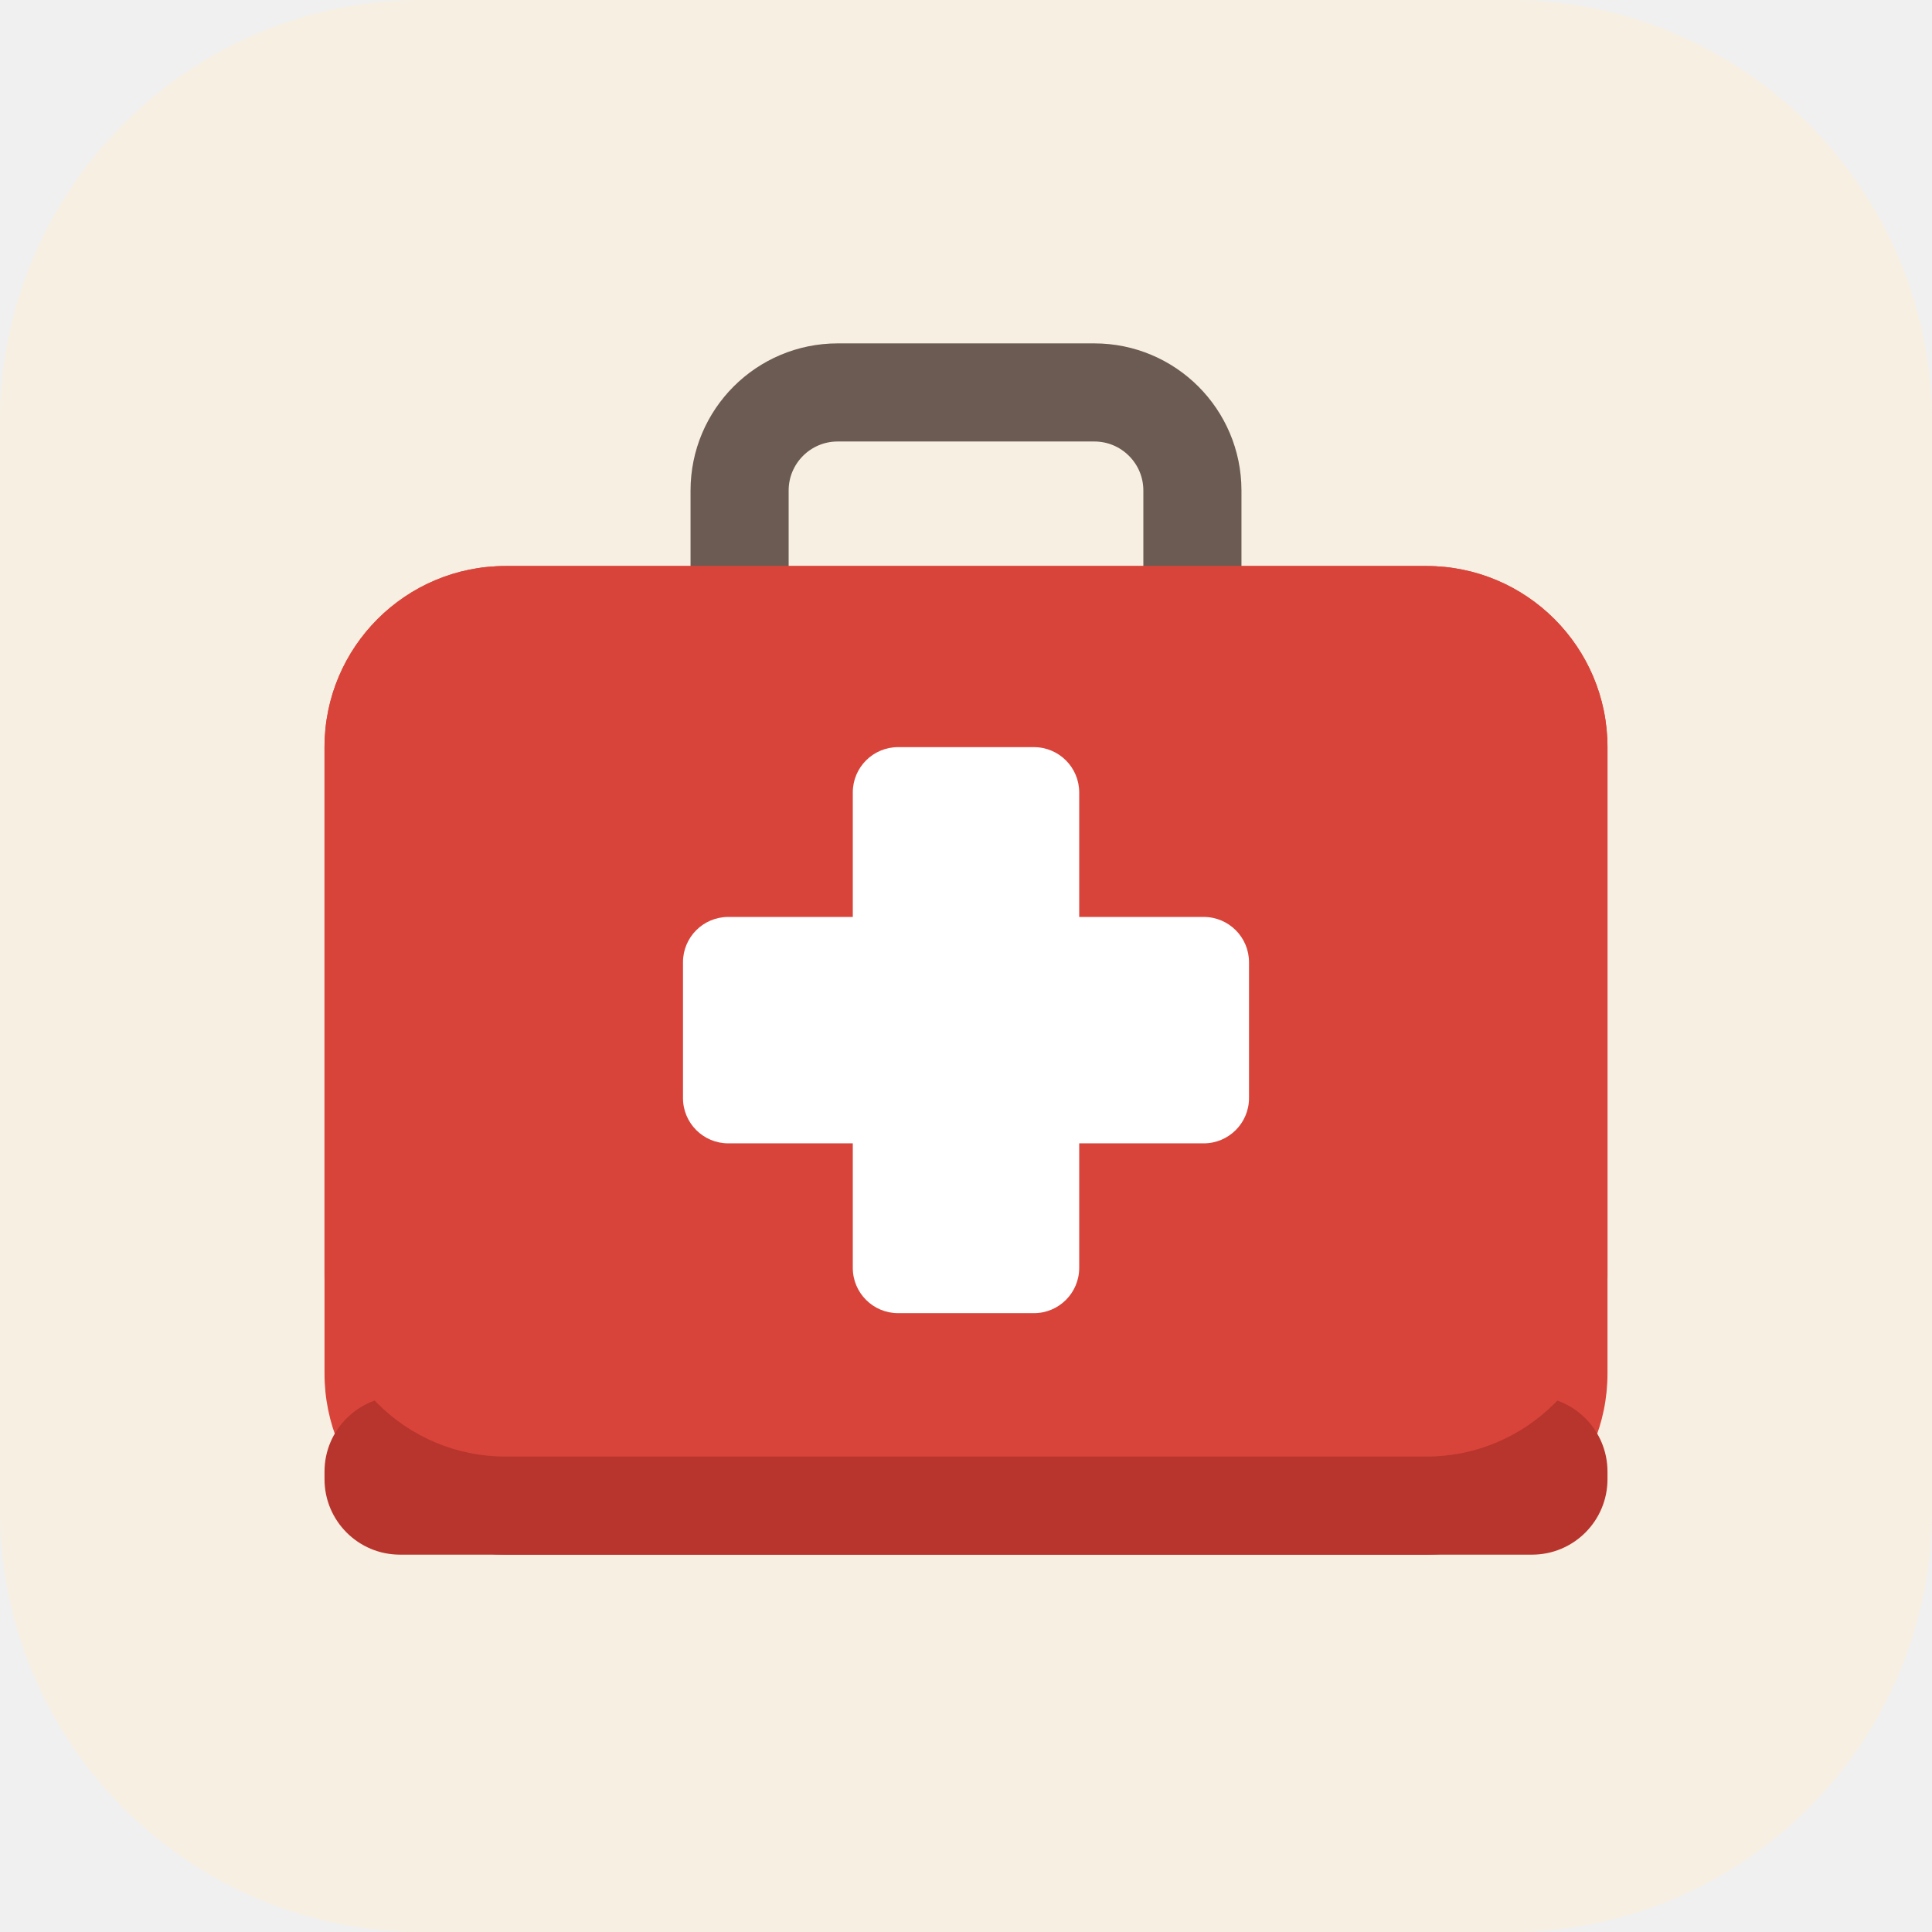
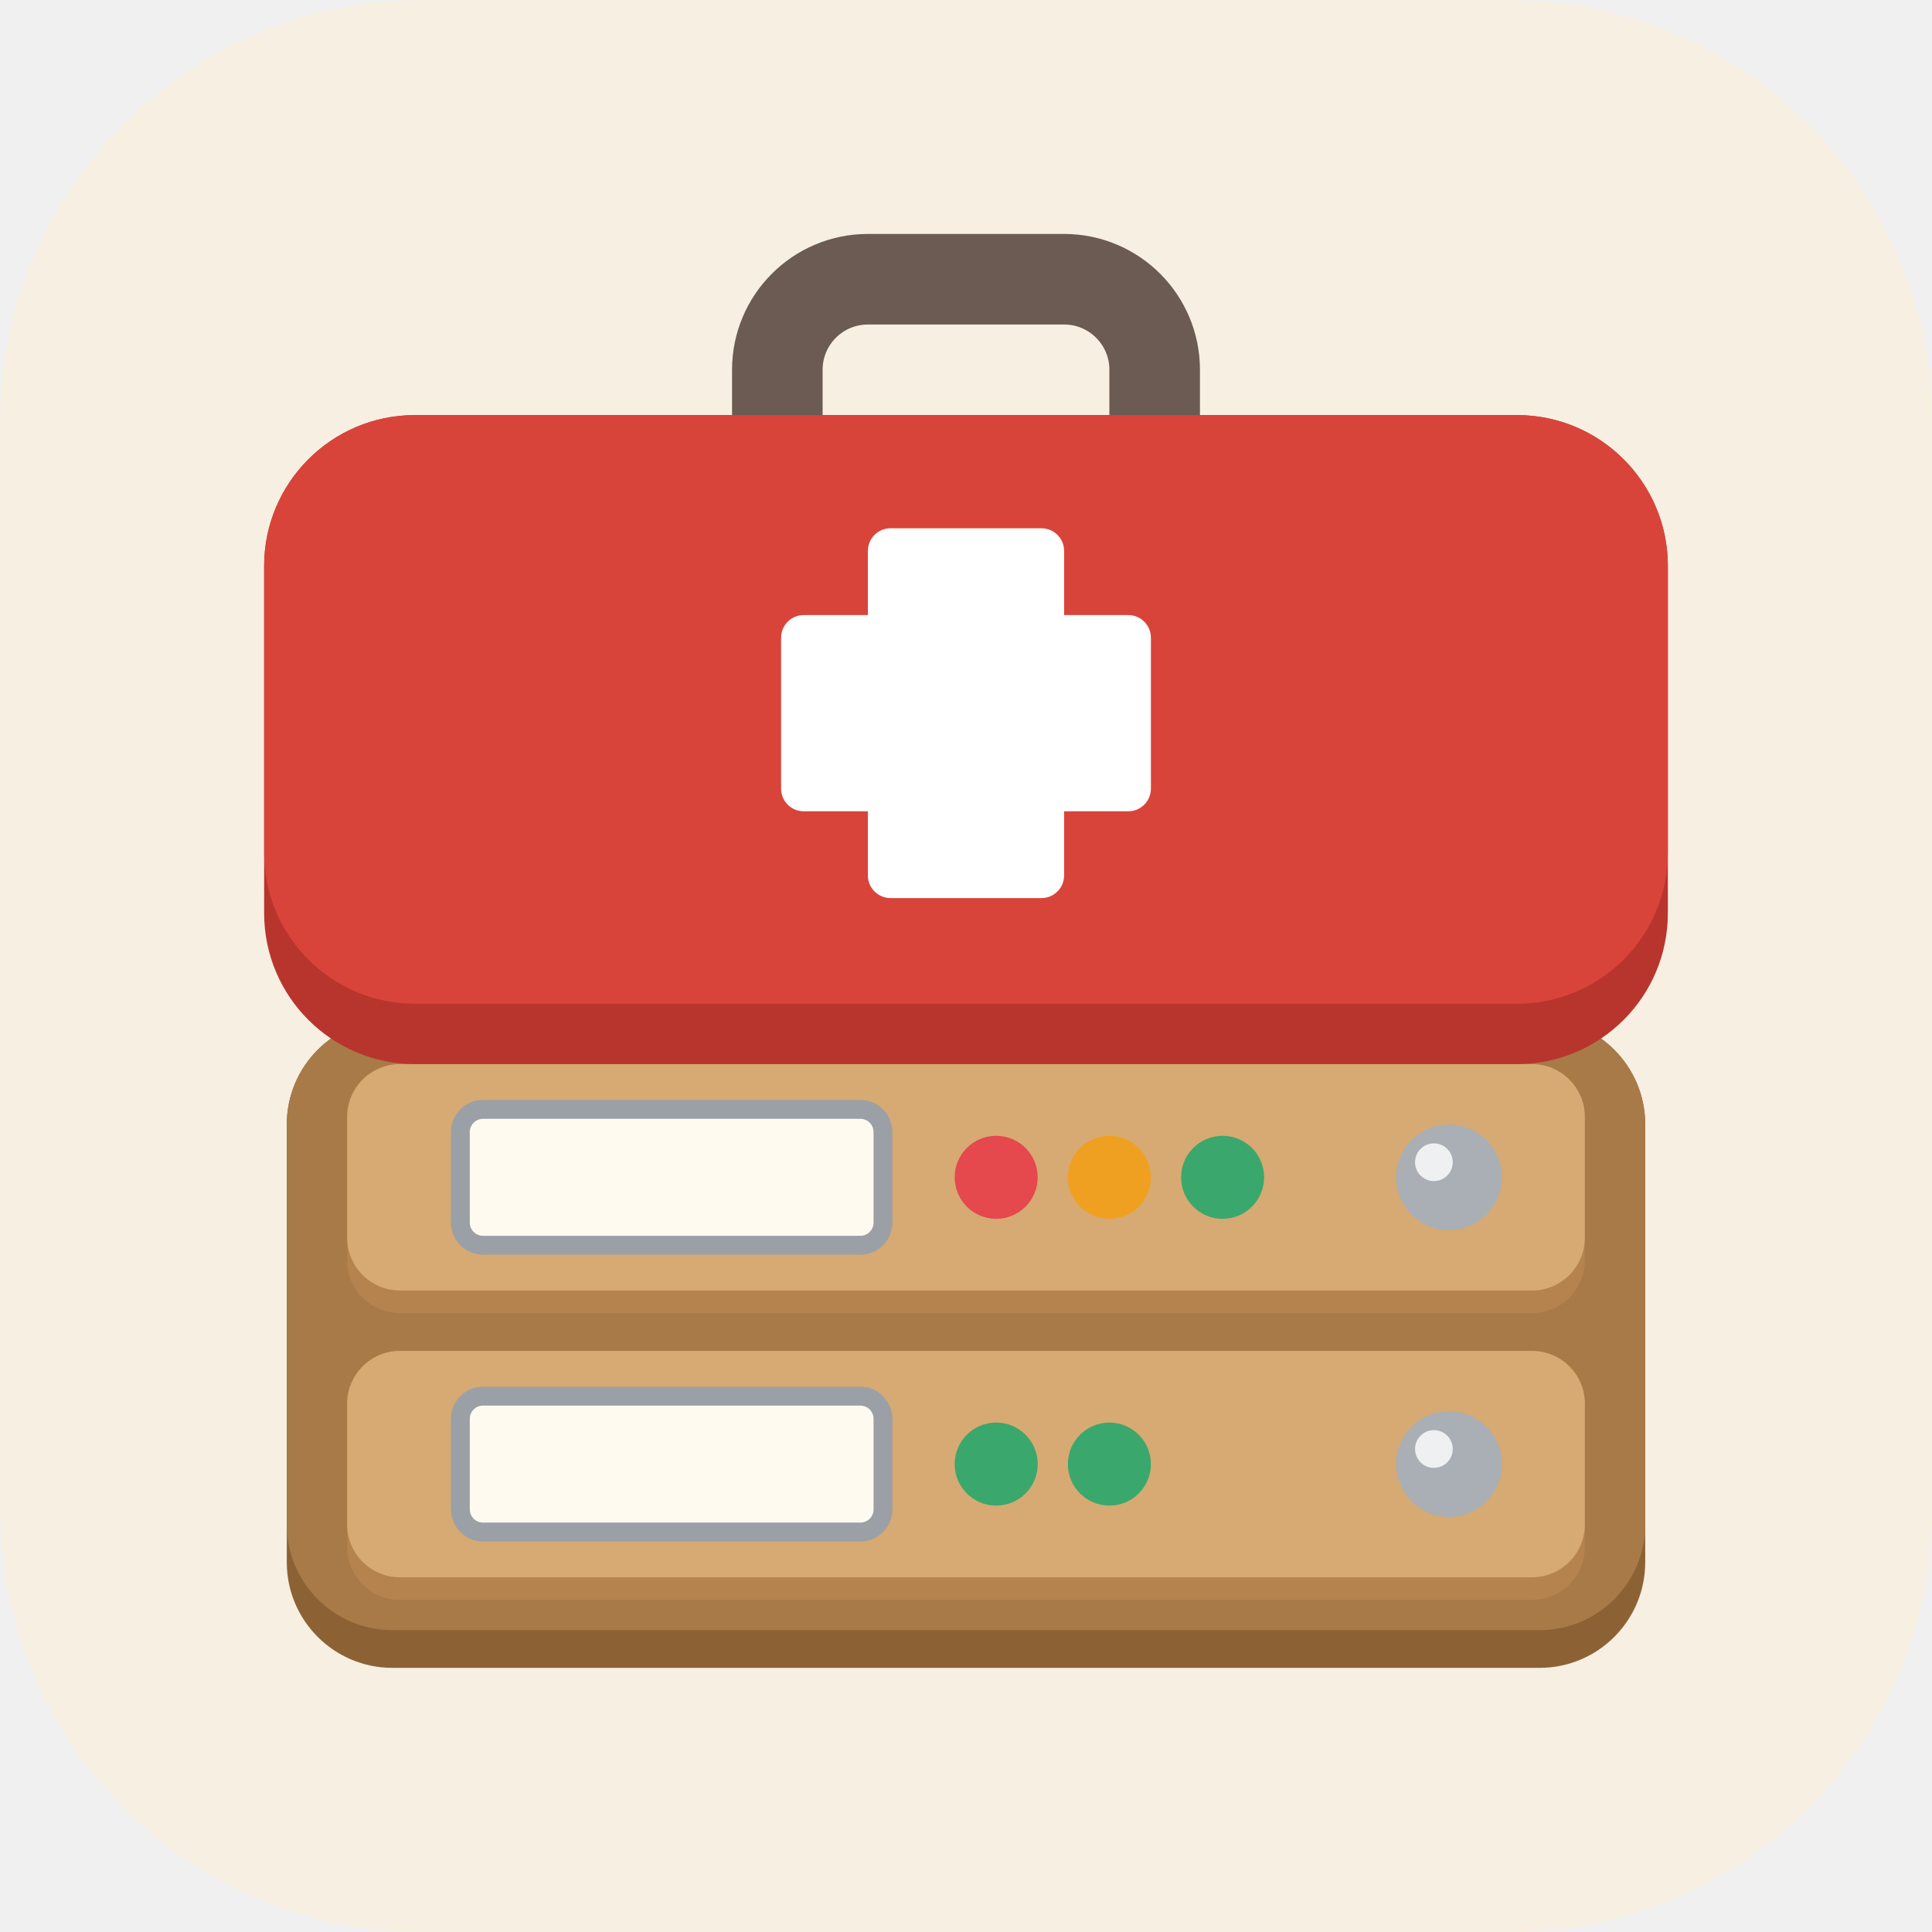
<svg xmlns="http://www.w3.org/2000/svg" viewBox="0 0 512 512">
  <rect width="512" height="512" rx="112" fill="#f7efe1" />
-   <path d="M196 160v-30a26 26 0 0 1 26-26h68a26 26 0 0 1 26 26v30" fill="none" stroke="#6b5b52" stroke-width="26" />
-   <rect x="86" y="150" width="340" height="262" rx="48" fill="#d9443a" />
-   <rect x="86" y="370" width="340" height="42" rx="20" fill="#b8352d" />
-   <rect x="86" y="150" width="340" height="236" rx="48" fill="#d9443a" />
-   <rect x="226" y="198" width="60" height="150" rx="12" fill="#fff" />
-   <rect x="181" y="243" width="150" height="60" rx="12" fill="#fff" />
+   <path d="M206 120v-22a24 24 0 0 1 24-24h52a24 24 0 0 1 24 24v22" fill="none" stroke="#6b5b52" stroke-width="24" />
+   <rect x="76" y="270" width="360" height="172" rx="28" fill="#8c6235" />
+   <rect x="76" y="270" width="360" height="162" rx="28" fill="#a87a47" />
+   <rect x="92" y="282" width="328" height="66" rx="14" fill="#b4834e" />
+   <rect x="92" y="282" width="328" height="60" rx="14" fill="#d6aa72" />
+   <rect x="92" y="358" width="328" height="66" rx="14" fill="#b4834e" />
+   <rect x="92" y="358" width="328" height="60" rx="14" fill="#d6aa72" />
+   <rect x="122" y="294" width="112" height="36" rx="6" fill="#fffaf0" stroke="#9aa0a6" stroke-width="5" />
+   <rect x="122" y="370" width="112" height="36" rx="6" fill="#fffaf0" stroke="#9aa0a6" stroke-width="5" />
+   <circle cx="264" cy="312" r="11" fill="#e5484d" />
+   <circle cx="294" cy="312" r="11" fill="#f0a020" />
+   <circle cx="324" cy="312" r="11" fill="#3aa76d" />
+   <circle cx="264" cy="388" r="11" fill="#3aa76d" />
+   <circle cx="294" cy="388" r="11" fill="#3aa76d" />
+   <circle cx="384" cy="312" r="14" fill="#a9afb5" />
+   <circle cx="380" cy="308" r="5" fill="#eef0f2" />
+   <circle cx="384" cy="388" r="14" fill="#a9afb5" />
+   <circle cx="380" cy="384" r="5" fill="#eef0f2" />
+   <rect x="70" y="110" width="372" height="172" rx="40" fill="#b8352d" />
+   <rect x="70" y="110" width="372" height="156" rx="40" fill="#d9443a" />
+   <rect x="230" y="140" width="52" height="98" rx="6" fill="#fff" />
+   <rect x="207" y="163" width="98" height="52" rx="6" fill="#fff" />
</svg>
